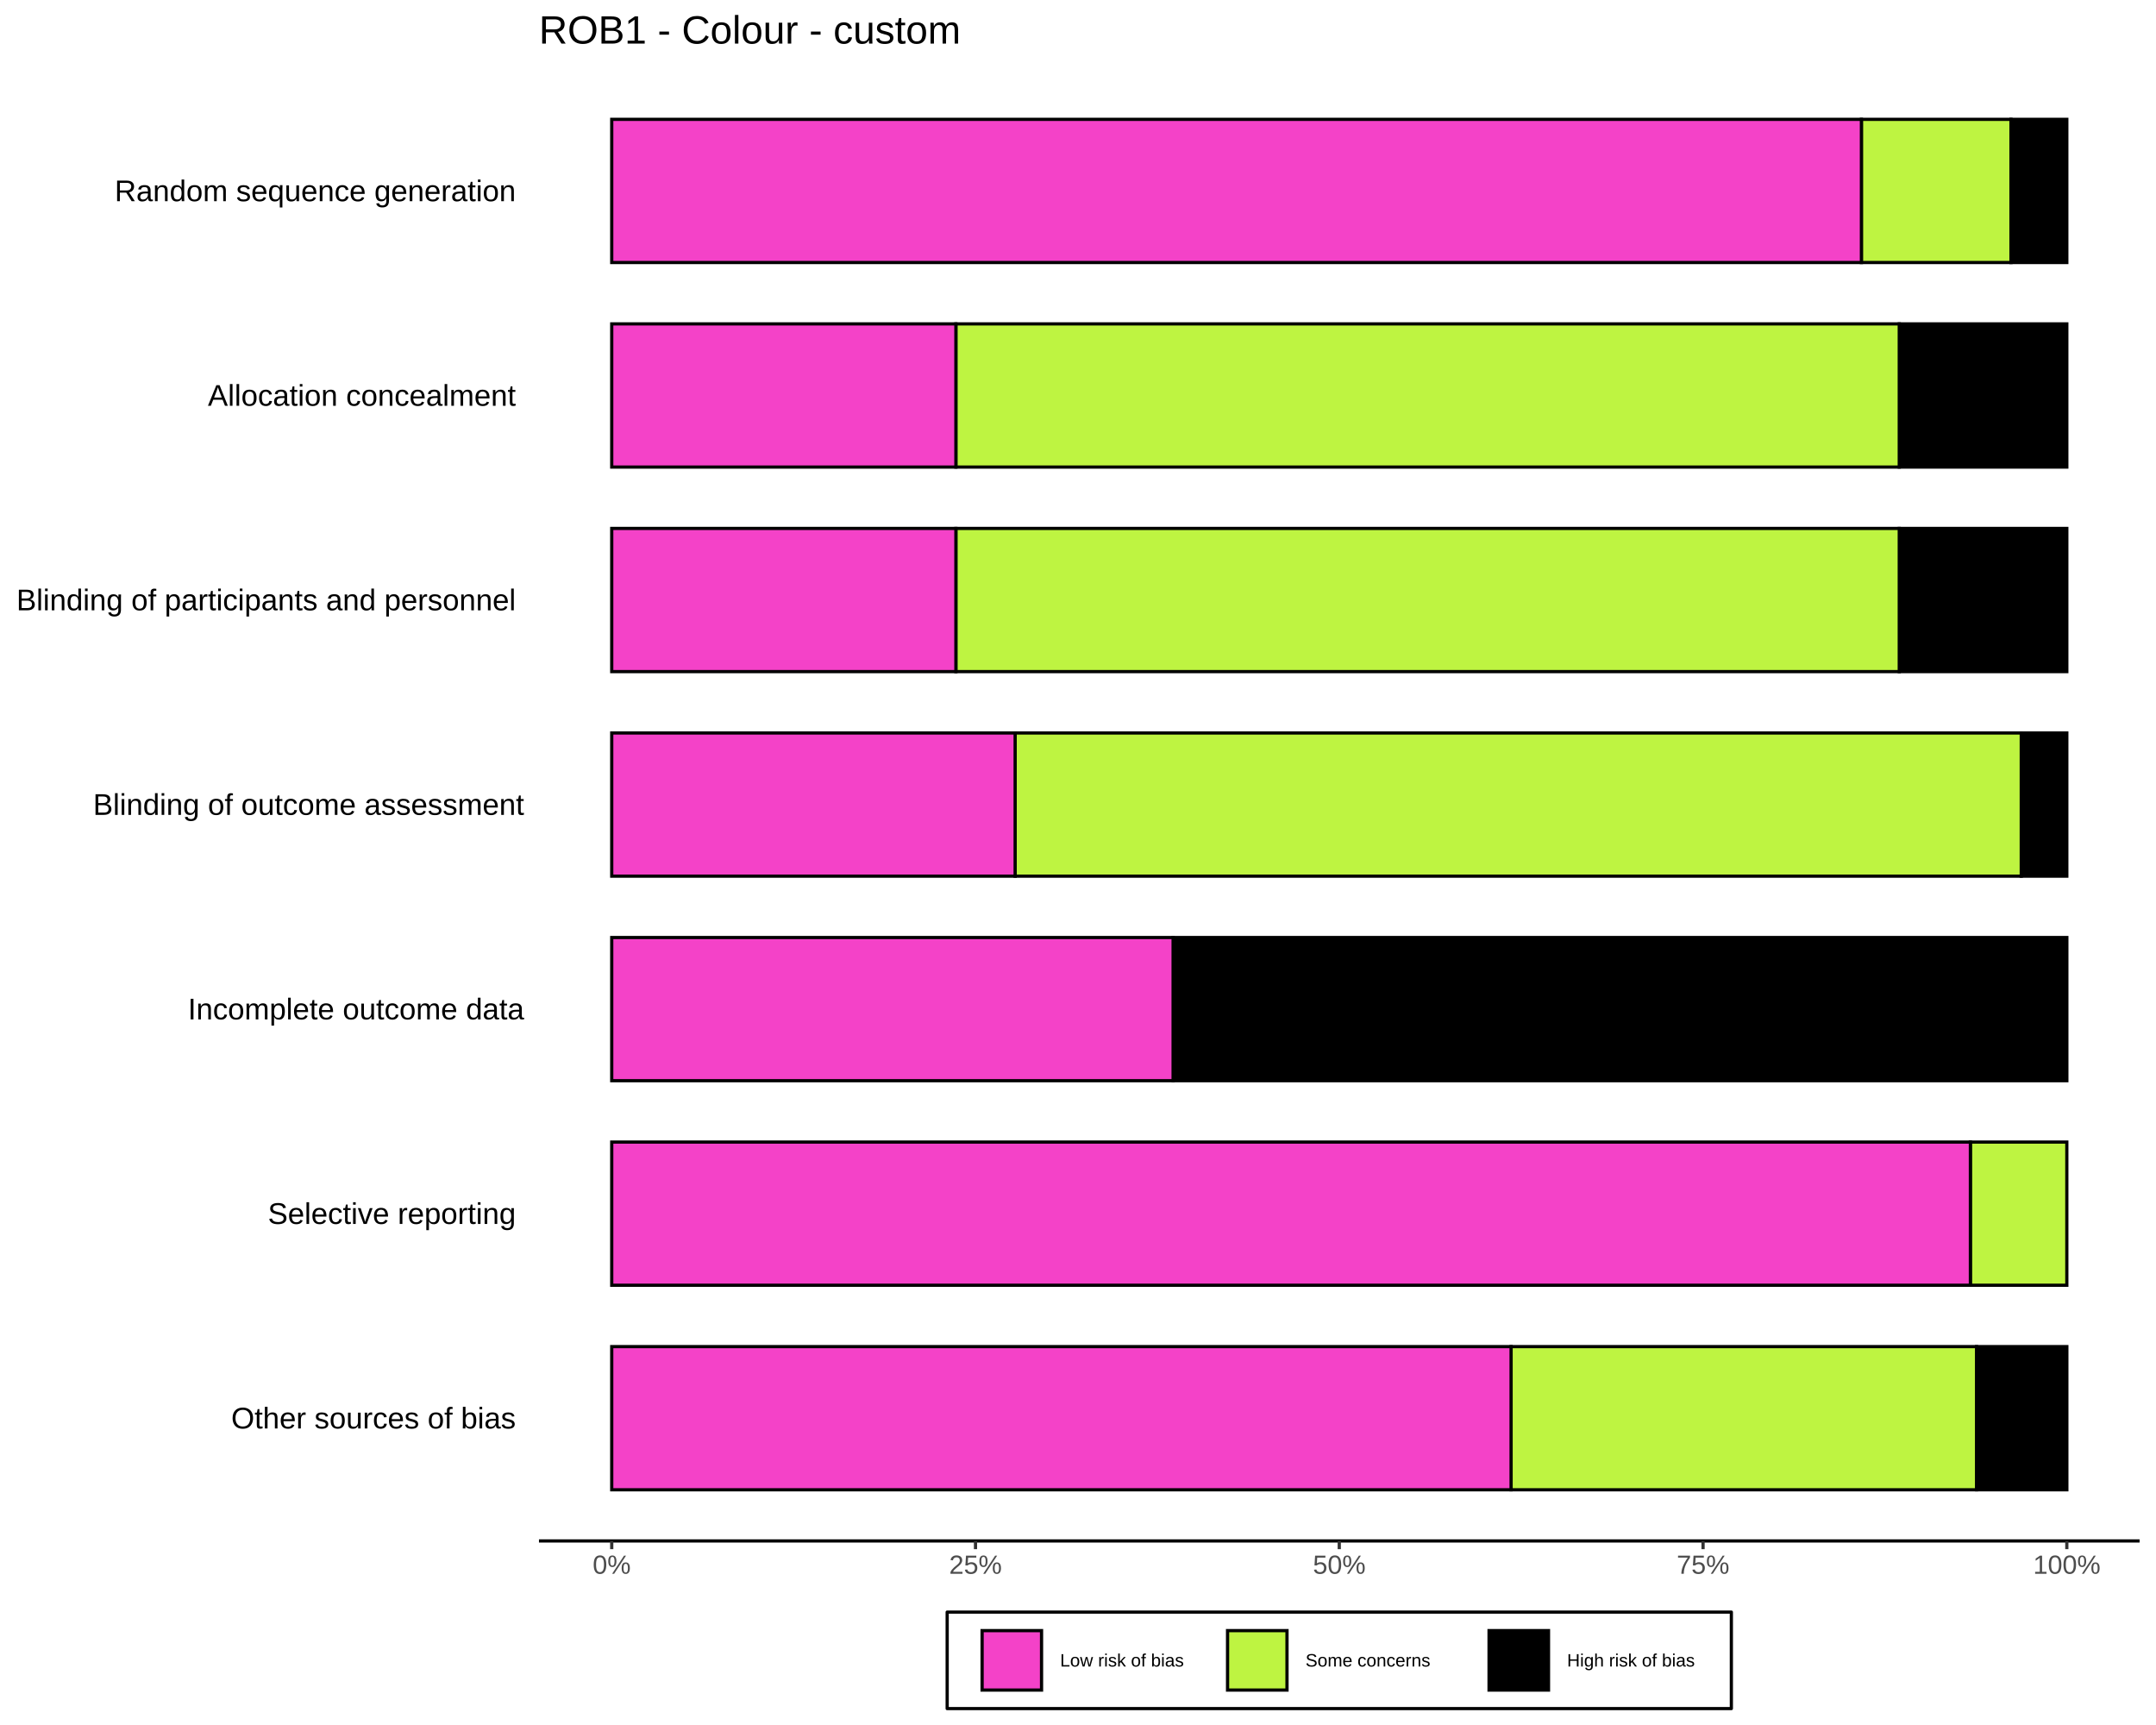
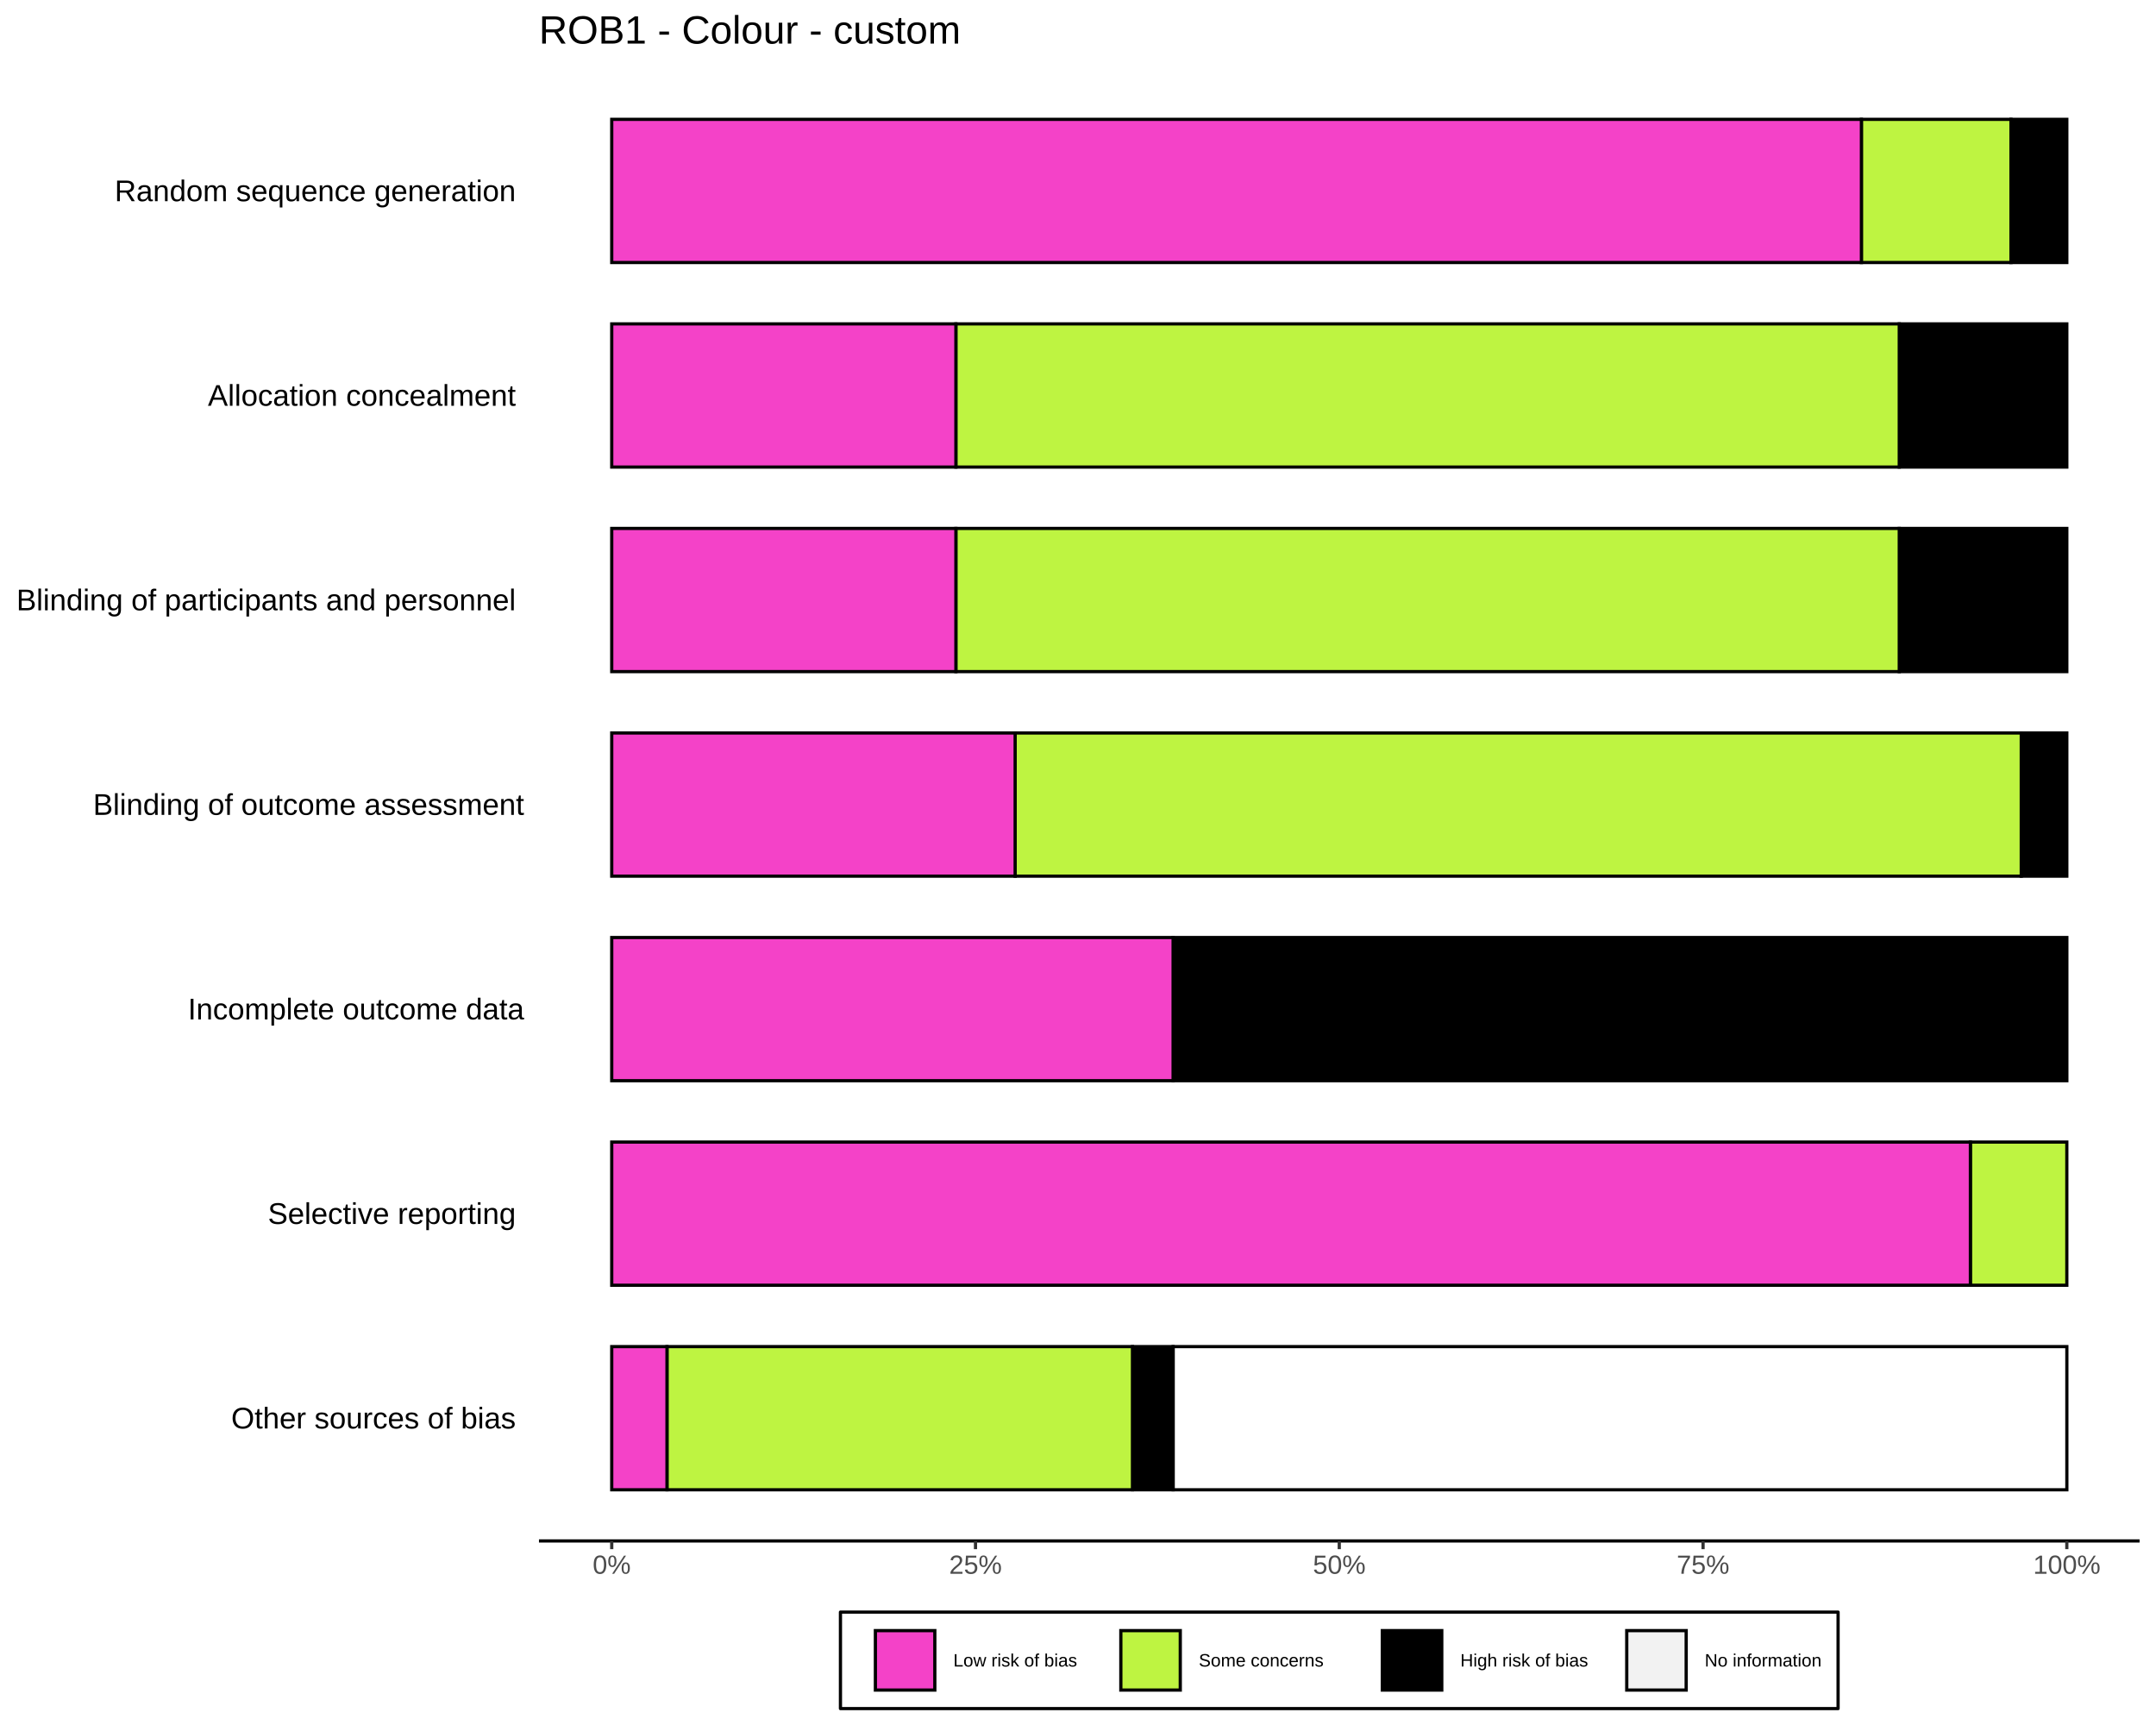
<svg xmlns="http://www.w3.org/2000/svg" viewBox="0 0 720.00 576.00">
  <defs>
    <style type="text/css">
    line, polyline, polygon, path, rect, circle {
      fill: none;
      stroke: #000000;
      stroke-linecap: round;
      stroke-linejoin: round;
      stroke-miterlimit: 10.00;
    }
  </style>
  </defs>
  <rect width="100%" height="100%" style="stroke: none; fill: #FFFFFF;" />
  <rect x="0.00" y="0.00" width="720.00" height="576.00" style="stroke-width: 1.07; stroke: #FFFFFF; fill: #FFFFFF;" />
  <defs>
    <clipPath id="cpMTc5Ljk5fDcxNC41Mnw1MTQuNTR8MjIuNzc=">
      <rect x="179.99" y="22.77" width="534.53" height="491.76" />
    </clipPath>
  </defs>
-   <rect x="660.08" y="449.65" width="30.15" height="47.81" style="stroke-width: 1.07; stroke-linecap: square; stroke-linejoin: miter; fill: #000000;" clip-path="url(#cpMTc5Ljk5fDcxNC41Mnw1MTQuNTR8MjIuNzc=)" />
-   <rect x="504.62" y="449.65" width="155.45" height="47.81" style="stroke-width: 1.07; stroke-linecap: square; stroke-linejoin: miter; fill: #BEF441;" clip-path="url(#cpMTc5Ljk5fDcxNC41Mnw1MTQuNTR8MjIuNzc=)" />
-   <rect x="204.29" y="449.65" width="300.34" height="47.81" style="stroke-width: 1.07; stroke-linecap: square; stroke-linejoin: miter; fill: #F442C8;" clip-path="url(#cpMTc5Ljk5fDcxNC41Mnw1MTQuNTR8MjIuNzc=)" />
+   <rect x="391.76" y="449.65" width="298.47" height="47.81" style="stroke-width: 1.07; stroke-linecap: square; stroke-linejoin: miter;" clip-path="url(#cpMTc5Ljk5fDcxNC41Mnw1MTQuNTR8MjIuNzc=)" />
+   <rect x="378.19" y="449.65" width="13.57" height="47.81" style="stroke-width: 1.07; stroke-linecap: square; stroke-linejoin: miter; fill: #000000;" clip-path="url(#cpMTc5Ljk5fDcxNC41Mnw1MTQuNTR8MjIuNzc=)" />
+   <rect x="222.74" y="449.65" width="155.45" height="47.81" style="stroke-width: 1.07; stroke-linecap: square; stroke-linejoin: miter; fill: #BEF441;" clip-path="url(#cpMTc5Ljk5fDcxNC41Mnw1MTQuNTR8MjIuNzc=)" />
+   <rect x="204.29" y="449.65" width="18.45" height="47.81" style="stroke-width: 1.07; stroke-linecap: square; stroke-linejoin: miter; fill: #F442C8;" clip-path="url(#cpMTc5Ljk5fDcxNC41Mnw1MTQuNTR8MjIuNzc=)" />
  <rect x="658.00" y="381.35" width="32.22" height="47.81" style="stroke-width: 1.07; stroke-linecap: square; stroke-linejoin: miter; fill: #BEF441;" clip-path="url(#cpMTc5Ljk5fDcxNC41Mnw1MTQuNTR8MjIuNzc=)" />
  <rect x="204.29" y="381.35" width="453.72" height="47.81" style="stroke-width: 1.07; stroke-linecap: square; stroke-linejoin: miter; fill: #F442C8;" clip-path="url(#cpMTc5Ljk5fDcxNC41Mnw1MTQuNTR8MjIuNzc=)" />
  <rect x="391.76" y="313.05" width="298.47" height="47.81" style="stroke-width: 1.07; stroke-linecap: square; stroke-linejoin: miter; fill: #000000;" clip-path="url(#cpMTc5Ljk5fDcxNC41Mnw1MTQuNTR8MjIuNzc=)" />
  <rect x="204.29" y="313.05" width="187.47" height="47.81" style="stroke-width: 1.07; stroke-linecap: square; stroke-linejoin: miter; fill: #F442C8;" clip-path="url(#cpMTc5Ljk5fDcxNC41Mnw1MTQuNTR8MjIuNzc=)" />
  <rect x="675.00" y="244.75" width="15.22" height="47.81" style="stroke-width: 1.07; stroke-linecap: square; stroke-linejoin: miter; fill: #000000;" clip-path="url(#cpMTc5Ljk5fDcxNC41Mnw1MTQuNTR8MjIuNzc=)" />
  <rect x="339.01" y="244.75" width="335.99" height="47.81" style="stroke-width: 1.07; stroke-linecap: square; stroke-linejoin: miter; fill: #BEF441;" clip-path="url(#cpMTc5Ljk5fDcxNC41Mnw1MTQuNTR8MjIuNzc=)" />
  <rect x="204.29" y="244.75" width="134.72" height="47.81" style="stroke-width: 1.07; stroke-linecap: square; stroke-linejoin: miter; fill: #F442C8;" clip-path="url(#cpMTc5Ljk5fDcxNC41Mnw1MTQuNTR8MjIuNzc=)" />
  <rect x="634.26" y="176.45" width="55.96" height="47.81" style="stroke-width: 1.07; stroke-linecap: square; stroke-linejoin: miter; fill: #000000;" clip-path="url(#cpMTc5Ljk5fDcxNC41Mnw1MTQuNTR8MjIuNzc=)" />
  <rect x="319.21" y="176.45" width="315.05" height="47.81" style="stroke-width: 1.07; stroke-linecap: square; stroke-linejoin: miter; fill: #BEF441;" clip-path="url(#cpMTc5Ljk5fDcxNC41Mnw1MTQuNTR8MjIuNzc=)" />
  <rect x="204.29" y="176.45" width="114.93" height="47.81" style="stroke-width: 1.07; stroke-linecap: square; stroke-linejoin: miter; fill: #F442C8;" clip-path="url(#cpMTc5Ljk5fDcxNC41Mnw1MTQuNTR8MjIuNzc=)" />
  <rect x="634.26" y="108.15" width="55.96" height="47.81" style="stroke-width: 1.07; stroke-linecap: square; stroke-linejoin: miter; fill: #000000;" clip-path="url(#cpMTc5Ljk5fDcxNC41Mnw1MTQuNTR8MjIuNzc=)" />
  <rect x="319.21" y="108.15" width="315.05" height="47.81" style="stroke-width: 1.07; stroke-linecap: square; stroke-linejoin: miter; fill: #BEF441;" clip-path="url(#cpMTc5Ljk5fDcxNC41Mnw1MTQuNTR8MjIuNzc=)" />
  <rect x="204.29" y="108.15" width="114.93" height="47.81" style="stroke-width: 1.07; stroke-linecap: square; stroke-linejoin: miter; fill: #F442C8;" clip-path="url(#cpMTc5Ljk5fDcxNC41Mnw1MTQuNTR8MjIuNzc=)" />
  <rect x="671.57" y="39.85" width="18.65" height="47.81" style="stroke-width: 1.07; stroke-linecap: square; stroke-linejoin: miter; fill: #000000;" clip-path="url(#cpMTc5Ljk5fDcxNC41Mnw1MTQuNTR8MjIuNzc=)" />
  <rect x="621.61" y="39.85" width="49.96" height="47.81" style="stroke-width: 1.07; stroke-linecap: square; stroke-linejoin: miter; fill: #BEF441;" clip-path="url(#cpMTc5Ljk5fDcxNC41Mnw1MTQuNTR8MjIuNzc=)" />
  <rect x="204.29" y="39.85" width="417.33" height="47.81" style="stroke-width: 1.07; stroke-linecap: square; stroke-linejoin: miter; fill: #F442C8;" clip-path="url(#cpMTc5Ljk5fDcxNC41Mnw1MTQuNTR8MjIuNzc=)" />
  <defs>
    <clipPath id="cpMC4wMHw3MjAuMDB8NTc2LjAwfDAuMDA=">
      <rect x="0.00" y="0.00" width="720.00" height="576.00" />
    </clipPath>
  </defs>
  <g clip-path="url(#cpMC4wMHw3MjAuMDB8NTc2LjAwfDAuMDA=)">
    <text x="77.21" y="476.99" style="font-size: 10.00px; font-family: Liberation Sans;" textLength="97.84px" lengthAdjust="spacingAndGlyphs">Other sources of bias </text>
  </g>
  <g clip-path="url(#cpMC4wMHw3MjAuMDB8NTc2LjAwfDAuMDA=)">
    <text x="89.45" y="408.69" style="font-size: 10.00px; font-family: Liberation Sans;" textLength="85.61px" lengthAdjust="spacingAndGlyphs">Selective reporting </text>
  </g>
  <g clip-path="url(#cpMC4wMHw3MjAuMDB8NTc2LjAwfDAuMDA=)">
    <text x="62.75" y="340.39" style="font-size: 10.00px; font-family: Liberation Sans;" textLength="112.31px" lengthAdjust="spacingAndGlyphs">Incomplete outcome data</text>
  </g>
  <g clip-path="url(#cpMC4wMHw3MjAuMDB8NTc2LjAwfDAuMDA=)">
    <text x="31.07" y="272.09" style="font-size: 10.00px; font-family: Liberation Sans;" textLength="143.98px" lengthAdjust="spacingAndGlyphs">Blinding of outcome assessment</text>
  </g>
  <g clip-path="url(#cpMC4wMHw3MjAuMDB8NTc2LjAwfDAuMDA=)">
    <text x="5.48" y="203.79" style="font-size: 10.00px; font-family: Liberation Sans;" textLength="169.58px" lengthAdjust="spacingAndGlyphs">Blinding of participants and personnel </text>
  </g>
  <g clip-path="url(#cpMC4wMHw3MjAuMDB8NTc2LjAwfDAuMDA=)">
    <text x="69.43" y="135.49" style="font-size: 10.00px; font-family: Liberation Sans;" textLength="105.62px" lengthAdjust="spacingAndGlyphs">Allocation concealment </text>
  </g>
  <g clip-path="url(#cpMC4wMHw3MjAuMDB8NTc2LjAwfDAuMDA=)">
    <text x="38.28" y="67.19" style="font-size: 10.00px; font-family: Liberation Sans;" textLength="136.78px" lengthAdjust="spacingAndGlyphs">Random sequence generation </text>
  </g>
  <polyline points="179.99,514.54 714.52,514.54 " style="stroke-width: 1.07; stroke-linecap: butt;" clip-path="url(#cpMC4wMHw3MjAuMDB8NTc2LjAwfDAuMDA=)" />
  <polyline points="204.29,517.28 204.29,514.54 " style="stroke-width: 1.07; stroke: #333333; stroke-linecap: butt;" clip-path="url(#cpMC4wMHw3MjAuMDB8NTc2LjAwfDAuMDA=)" />
  <polyline points="325.77,517.28 325.77,514.54 " style="stroke-width: 1.07; stroke: #333333; stroke-linecap: butt;" clip-path="url(#cpMC4wMHw3MjAuMDB8NTc2LjAwfDAuMDA=)" />
  <polyline points="447.25,517.28 447.25,514.54 " style="stroke-width: 1.07; stroke: #333333; stroke-linecap: butt;" clip-path="url(#cpMC4wMHw3MjAuMDB8NTc2LjAwfDAuMDA=)" />
  <polyline points="568.74,517.28 568.74,514.54 " style="stroke-width: 1.07; stroke: #333333; stroke-linecap: butt;" clip-path="url(#cpMC4wMHw3MjAuMDB8NTc2LjAwfDAuMDA=)" />
  <polyline points="690.22,517.28 690.22,514.54 " style="stroke-width: 1.07; stroke: #333333; stroke-linecap: butt;" clip-path="url(#cpMC4wMHw3MjAuMDB8NTc2LjAwfDAuMDA=)" />
  <g clip-path="url(#cpMC4wMHw3MjAuMDB8NTc2LjAwfDAuMDA=)">
    <text x="197.93" y="525.51" style="font-size: 8.80px; fill: #4D4D4D; font-family: Liberation Sans;" textLength="12.72px" lengthAdjust="spacingAndGlyphs">0%</text>
  </g>
  <g clip-path="url(#cpMC4wMHw3MjAuMDB8NTc2LjAwfDAuMDA=)">
    <text x="316.97" y="525.51" style="font-size: 8.80px; fill: #4D4D4D; font-family: Liberation Sans;" textLength="17.61px" lengthAdjust="spacingAndGlyphs">25%</text>
  </g>
  <g clip-path="url(#cpMC4wMHw3MjAuMDB8NTc2LjAwfDAuMDA=)">
    <text x="438.45" y="525.51" style="font-size: 8.80px; fill: #4D4D4D; font-family: Liberation Sans;" textLength="17.61px" lengthAdjust="spacingAndGlyphs">50%</text>
  </g>
  <g clip-path="url(#cpMC4wMHw3MjAuMDB8NTc2LjAwfDAuMDA=)">
    <text x="559.93" y="525.51" style="font-size: 8.80px; fill: #4D4D4D; font-family: Liberation Sans;" textLength="17.61px" lengthAdjust="spacingAndGlyphs">75%</text>
  </g>
  <g clip-path="url(#cpMC4wMHw3MjAuMDB8NTc2LjAwfDAuMDA=)">
    <text x="678.97" y="525.51" style="font-size: 8.80px; fill: #4D4D4D; font-family: Liberation Sans;" textLength="22.50px" lengthAdjust="spacingAndGlyphs">100%</text>
  </g>
-   <rect x="316.31" y="538.30" width="261.88" height="32.22" style="stroke-width: 1.07; fill: #FFFFFF;" clip-path="url(#cpMC4wMHw3MjAuMDB8NTc2LjAwfDAuMDA=)" />
-   <rect x="327.27" y="543.78" width="21.26" height="21.26" style="stroke-width: 1.07; stroke: none; fill: #F2F2F2;" clip-path="url(#cpMC4wMHw3MjAuMDB8NTc2LjAwfDAuMDA=)" />
-   <rect x="327.98" y="544.49" width="19.84" height="19.84" style="stroke-width: 1.07; stroke-linecap: square; stroke-linejoin: miter; fill: #F442C8;" clip-path="url(#cpMC4wMHw3MjAuMDB8NTc2LjAwfDAuMDA=)" />
-   <rect x="409.24" y="543.78" width="21.26" height="21.26" style="stroke-width: 1.07; stroke: none; fill: #F2F2F2;" clip-path="url(#cpMC4wMHw3MjAuMDB8NTc2LjAwfDAuMDA=)" />
-   <rect x="409.95" y="544.49" width="19.84" height="19.84" style="stroke-width: 1.07; stroke-linecap: square; stroke-linejoin: miter; fill: #BEF441;" clip-path="url(#cpMC4wMHw3MjAuMDB8NTc2LjAwfDAuMDA=)" />
-   <rect x="496.57" y="543.78" width="21.26" height="21.26" style="stroke-width: 1.07; stroke: none; fill: #F2F2F2;" clip-path="url(#cpMC4wMHw3MjAuMDB8NTc2LjAwfDAuMDA=)" />
-   <rect x="497.28" y="544.49" width="19.84" height="19.84" style="stroke-width: 1.07; stroke-linecap: square; stroke-linejoin: miter; fill: #000000;" clip-path="url(#cpMC4wMHw3MjAuMDB8NTc2LjAwfDAuMDA=)" />
+   <rect x="280.67" y="538.30" width="333.16" height="32.22" style="stroke-width: 1.07; fill: #FFFFFF;" clip-path="url(#cpMC4wMHw3MjAuMDB8NTc2LjAwfDAuMDA=)" />
+   <rect x="291.63" y="543.78" width="21.26" height="21.26" style="stroke-width: 1.07; stroke: none; fill: #F2F2F2;" clip-path="url(#cpMC4wMHw3MjAuMDB8NTc2LjAwfDAuMDA=)" />
+   <rect x="292.34" y="544.49" width="19.84" height="19.84" style="stroke-width: 1.07; stroke-linecap: square; stroke-linejoin: miter; fill: #F442C8;" clip-path="url(#cpMC4wMHw3MjAuMDB8NTc2LjAwfDAuMDA=)" />
+   <rect x="373.60" y="543.78" width="21.26" height="21.26" style="stroke-width: 1.07; stroke: none; fill: #F2F2F2;" clip-path="url(#cpMC4wMHw3MjAuMDB8NTc2LjAwfDAuMDA=)" />
+   <rect x="374.31" y="544.49" width="19.84" height="19.84" style="stroke-width: 1.07; stroke-linecap: square; stroke-linejoin: miter; fill: #BEF441;" clip-path="url(#cpMC4wMHw3MjAuMDB8NTc2LjAwfDAuMDA=)" />
+   <rect x="460.93" y="543.78" width="21.26" height="21.26" style="stroke-width: 1.07; stroke: none; fill: #F2F2F2;" clip-path="url(#cpMC4wMHw3MjAuMDB8NTc2LjAwfDAuMDA=)" />
+   <rect x="461.64" y="544.49" width="19.84" height="19.84" style="stroke-width: 1.07; stroke-linecap: square; stroke-linejoin: miter; fill: #000000;" clip-path="url(#cpMC4wMHw3MjAuMDB8NTc2LjAwfDAuMDA=)" />
+   <rect x="542.55" y="543.78" width="21.26" height="21.26" style="stroke-width: 1.07; stroke: none; fill: #F2F2F2;" clip-path="url(#cpMC4wMHw3MjAuMDB8NTc2LjAwfDAuMDA=)" />
+   <rect x="543.26" y="544.49" width="19.84" height="19.84" style="stroke-width: 1.07; stroke-linecap: square; stroke-linejoin: miter;" clip-path="url(#cpMC4wMHw3MjAuMDB8NTc2LjAwfDAuMDA=)" />
  <g clip-path="url(#cpMC4wMHw3MjAuMDB8NTc2LjAwfDAuMDA=)">
-     <text x="354.01" y="556.47" style="font-size: 6.00px; font-family: Liberation Sans;" textLength="49.75px" lengthAdjust="spacingAndGlyphs">  Low risk of bias   </text>
+     <text x="318.37" y="556.47" style="font-size: 6.00px; font-family: Liberation Sans;" textLength="49.75px" lengthAdjust="spacingAndGlyphs">  Low risk of bias   </text>
  </g>
  <g clip-path="url(#cpMC4wMHw3MjAuMDB8NTc2LjAwfDAuMDA=)">
-     <text x="435.98" y="556.47" style="font-size: 6.00px; font-family: Liberation Sans;" textLength="55.11px" lengthAdjust="spacingAndGlyphs">  Some concerns      </text>
+     <text x="400.34" y="556.47" style="font-size: 6.00px; font-family: Liberation Sans;" textLength="55.11px" lengthAdjust="spacingAndGlyphs">  Some concerns      </text>
  </g>
  <g clip-path="url(#cpMC4wMHw3MjAuMDB8NTc2LjAwfDAuMDA=)">
-     <text x="523.31" y="556.47" style="font-size: 6.00px; font-family: Liberation Sans;" textLength="49.41px" lengthAdjust="spacingAndGlyphs">  High risk of bias  </text>
+     <text x="487.67" y="556.47" style="font-size: 6.00px; font-family: Liberation Sans;" textLength="49.41px" lengthAdjust="spacingAndGlyphs">  High risk of bias  </text>
+   </g>
+   <g clip-path="url(#cpMC4wMHw3MjAuMDB8NTc2LjAwfDAuMDA=)">
+     <text x="569.29" y="556.47" style="font-size: 6.00px; font-family: Liberation Sans;" textLength="39.06px" lengthAdjust="spacingAndGlyphs">No information</text>
  </g>
  <g clip-path="url(#cpMC4wMHw3MjAuMDB8NTc2LjAwfDAuMDA=)">
    <text x="179.99" y="14.56" style="font-size: 13.20px; font-family: Liberation Sans;" textLength="140.64px" lengthAdjust="spacingAndGlyphs">ROB1 - Colour - custom</text>
  </g>
</svg>
